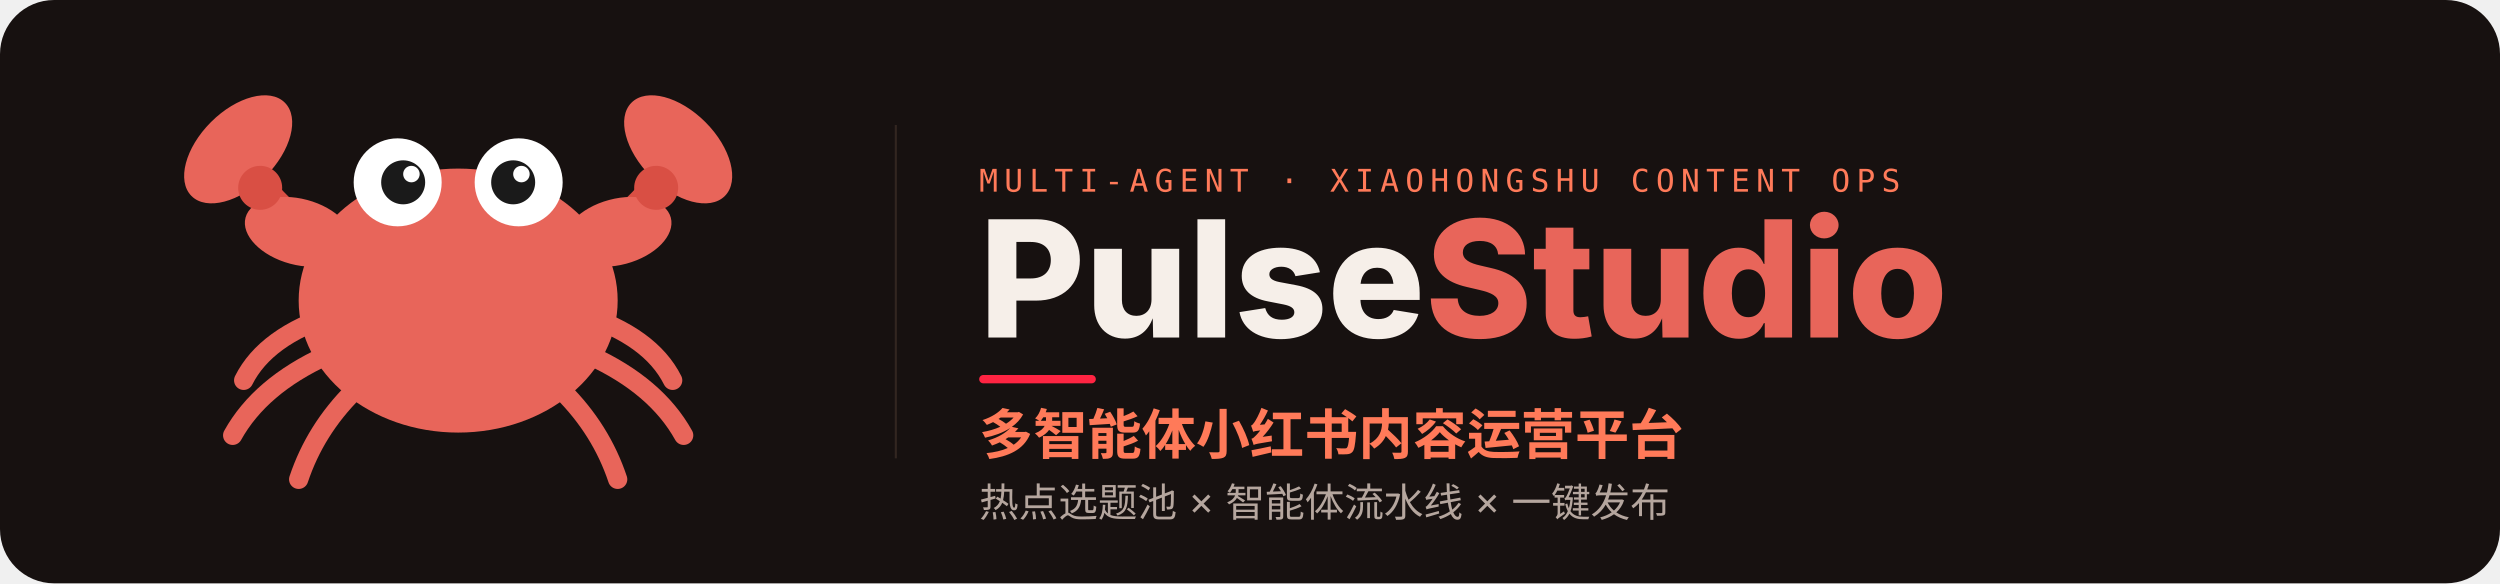
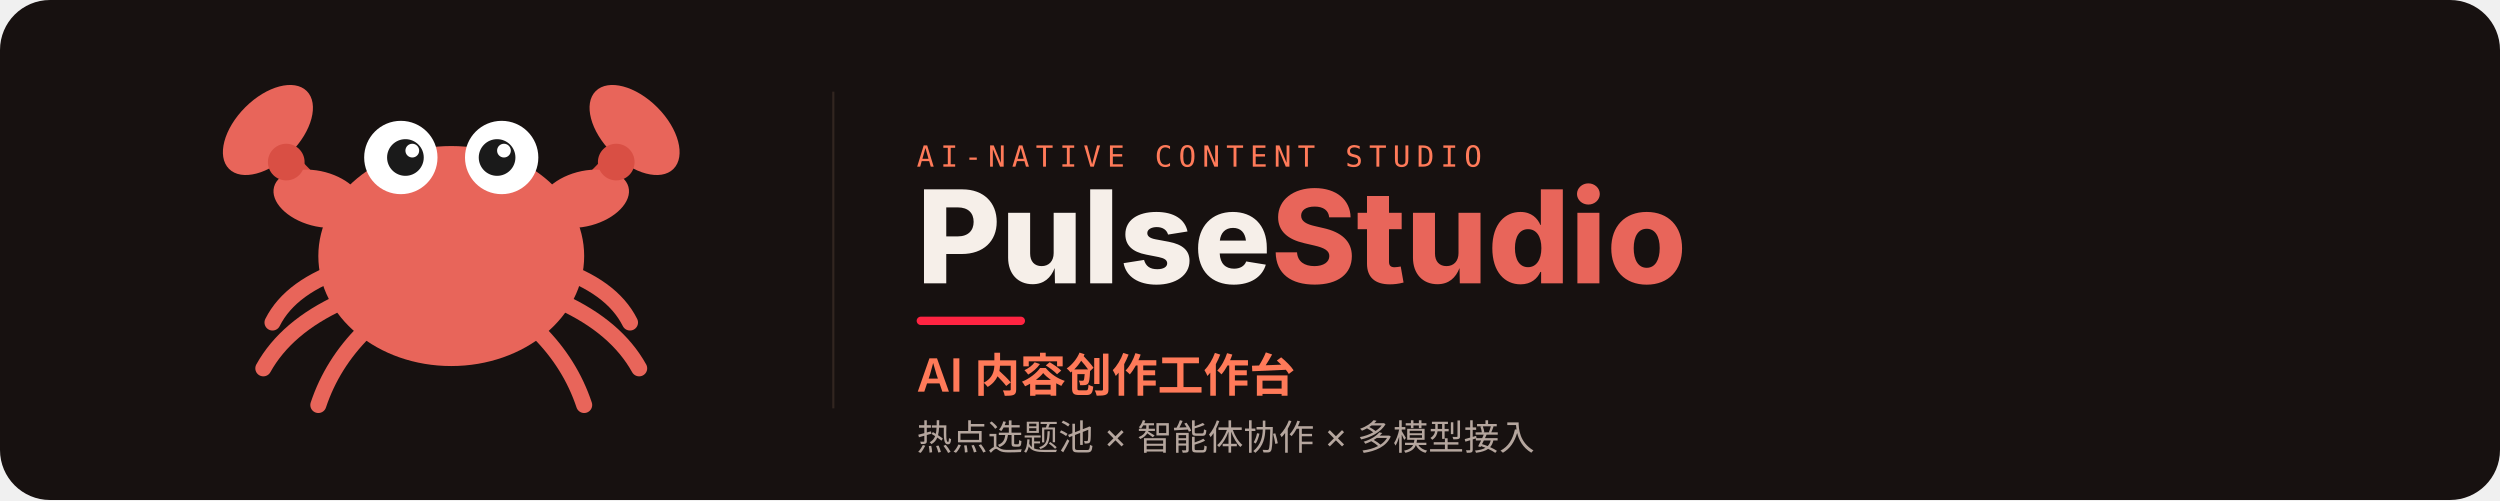
- <svg xmlns="http://www.w3.org/2000/svg" width="1200" height="280" viewBox="0 0 1200 280" role="img" aria-labelledby="hero-title hero-desc">
-   <rect width="1200" height="280" rx="26" fill="#171110" />
-   <g transform="translate(80 40) scale(1.32) translate(6 -26)">
+ <svg xmlns="http://www.w3.org/2000/svg" width="1200" height="240" viewBox="0 0 1200 240" role="img" aria-labelledby="hero-title hero-desc">
+   <rect width="1200" height="240" rx="24" fill="#171110" />
+   <g transform="translate(100 36) scale(1.1) translate(6 -26)">
    <path d="M52,86 Q36,74 28,64" stroke="#D94F44" stroke-width="11" stroke-linecap="round" fill="none" />
    <path d="M148,86 Q164,74 172,64" stroke="#D94F44" stroke-width="11" stroke-linecap="round" fill="none" />
    <ellipse cx="20" cy="50" rx="24" ry="14" transform="rotate(-45 20 50)" fill="#E8655A" />
    <ellipse cx="42" cy="80" rx="20" ry="12" transform="rotate(15 42 80)" fill="#E8655A" />
    <ellipse cx="180" cy="50" rx="24" ry="14" transform="rotate(45 180 50)" fill="#E8655A" />
    <ellipse cx="158" cy="80" rx="20" ry="12" transform="rotate(-15 158 80)" fill="#E8655A" />
    <ellipse cx="100" cy="105" rx="58" ry="48" fill="#E8655A" />
    <path d="M55,110 Q30,118 22,134" stroke="#E8655A" stroke-width="7" stroke-linecap="round" fill="none" />
    <path d="M52,125 Q28,136 18,154" stroke="#E8655A" stroke-width="7" stroke-linecap="round" fill="none" />
    <path d="M62,138 Q48,152 42,170" stroke="#E8655A" stroke-width="7" stroke-linecap="round" fill="none" />
    <path d="M145,110 Q170,118 178,134" stroke="#E8655A" stroke-width="7" stroke-linecap="round" fill="none" />
    <path d="M148,125 Q172,136 182,154" stroke="#E8655A" stroke-width="7" stroke-linecap="round" fill="none" />
    <path d="M138,138 Q152,152 158,170" stroke="#E8655A" stroke-width="7" stroke-linecap="round" fill="none" />
    <circle cx="28" cy="64" r="8" fill="#D94F44" />
    <circle cx="172" cy="64" r="8" fill="#D94F44" />
    <circle cx="78" cy="62" r="16" fill="#FFFFFF" />
    <circle cx="80" cy="62" r="8" fill="#1A1A1A" />
    <circle cx="83" cy="59" r="3" fill="#FFFFFF" />
    <circle cx="122" cy="62" r="16" fill="#FFFFFF" />
    <circle cx="120" cy="62" r="8" fill="#1A1A1A" />
    <circle cx="123" cy="59" r="3" fill="#FFFFFF" />
  </g>
-   <line x1="430" y1="60" x2="430" y2="220" stroke="#322620" stroke-width="1" />
+   <line x1="400" y1="44" x2="400" y2="196" stroke="#322620" stroke-width="1" />
  <g id="wordmark">
-     <text x="470" y="92" font-family="ui-monospace, SFMono-Regular, Menlo, Consolas, monospace" font-size="15" fill="#FF7A59" letter-spacing="3">MULTI-AGENT · XIAOHONGSHU CONTENT OPS</text>
-     <text x="470" y="162" font-family="-apple-system, BlinkMacSystemFont, Segoe UI, PingFang SC, sans-serif" font-size="78" font-weight="800" fill="#F6EFE9">Pulse<tspan fill="#E8655A">Studio</tspan>
+     <text x="440" y="80" font-family="ui-monospace, SFMono-Regular, Menlo, Consolas, monospace" font-size="14" fill="#FF7A59" letter-spacing="3">AI-NATIVE CONTENT STUDIO</text>
+     <text x="440" y="136" font-family="-apple-system, BlinkMacSystemFont, Segoe UI, PingFang SC, sans-serif" font-size="62" font-weight="800" fill="#F6EFE9">Pulse<tspan fill="#E8655A">Studio</tspan>
    </text>
-     <rect x="470" y="180" width="56" height="4" rx="2" fill="#FF2442" />
-     <text x="470" y="218" font-family="-apple-system, BlinkMacSystemFont, Segoe UI, PingFang SC, sans-serif" font-size="26" font-weight="600" fill="#FF7A59">多智能体小红书内容运营平台</text>
-     <text x="470" y="248" font-family="-apple-system, BlinkMacSystemFont, Segoe UI, PingFang SC, sans-serif" font-size="19" fill="#B5A69E">热点选题池 × 智能体流水线 × 一键发布</text>
+     <rect x="440" y="152" width="52" height="4" rx="2" fill="#FF2442" />
+     <text x="440" y="188" font-family="-apple-system, BlinkMacSystemFont, Segoe UI, PingFang SC, sans-serif" font-size="22" font-weight="600" fill="#FF7A59">AI 内容创作工作台</text>
+     <text x="440" y="216" font-family="-apple-system, BlinkMacSystemFont, Segoe UI, PingFang SC, sans-serif" font-size="17" fill="#B5A69E">热点选题池 × 智能体协作 × 多模型接入</text>
  </g>
</svg>
